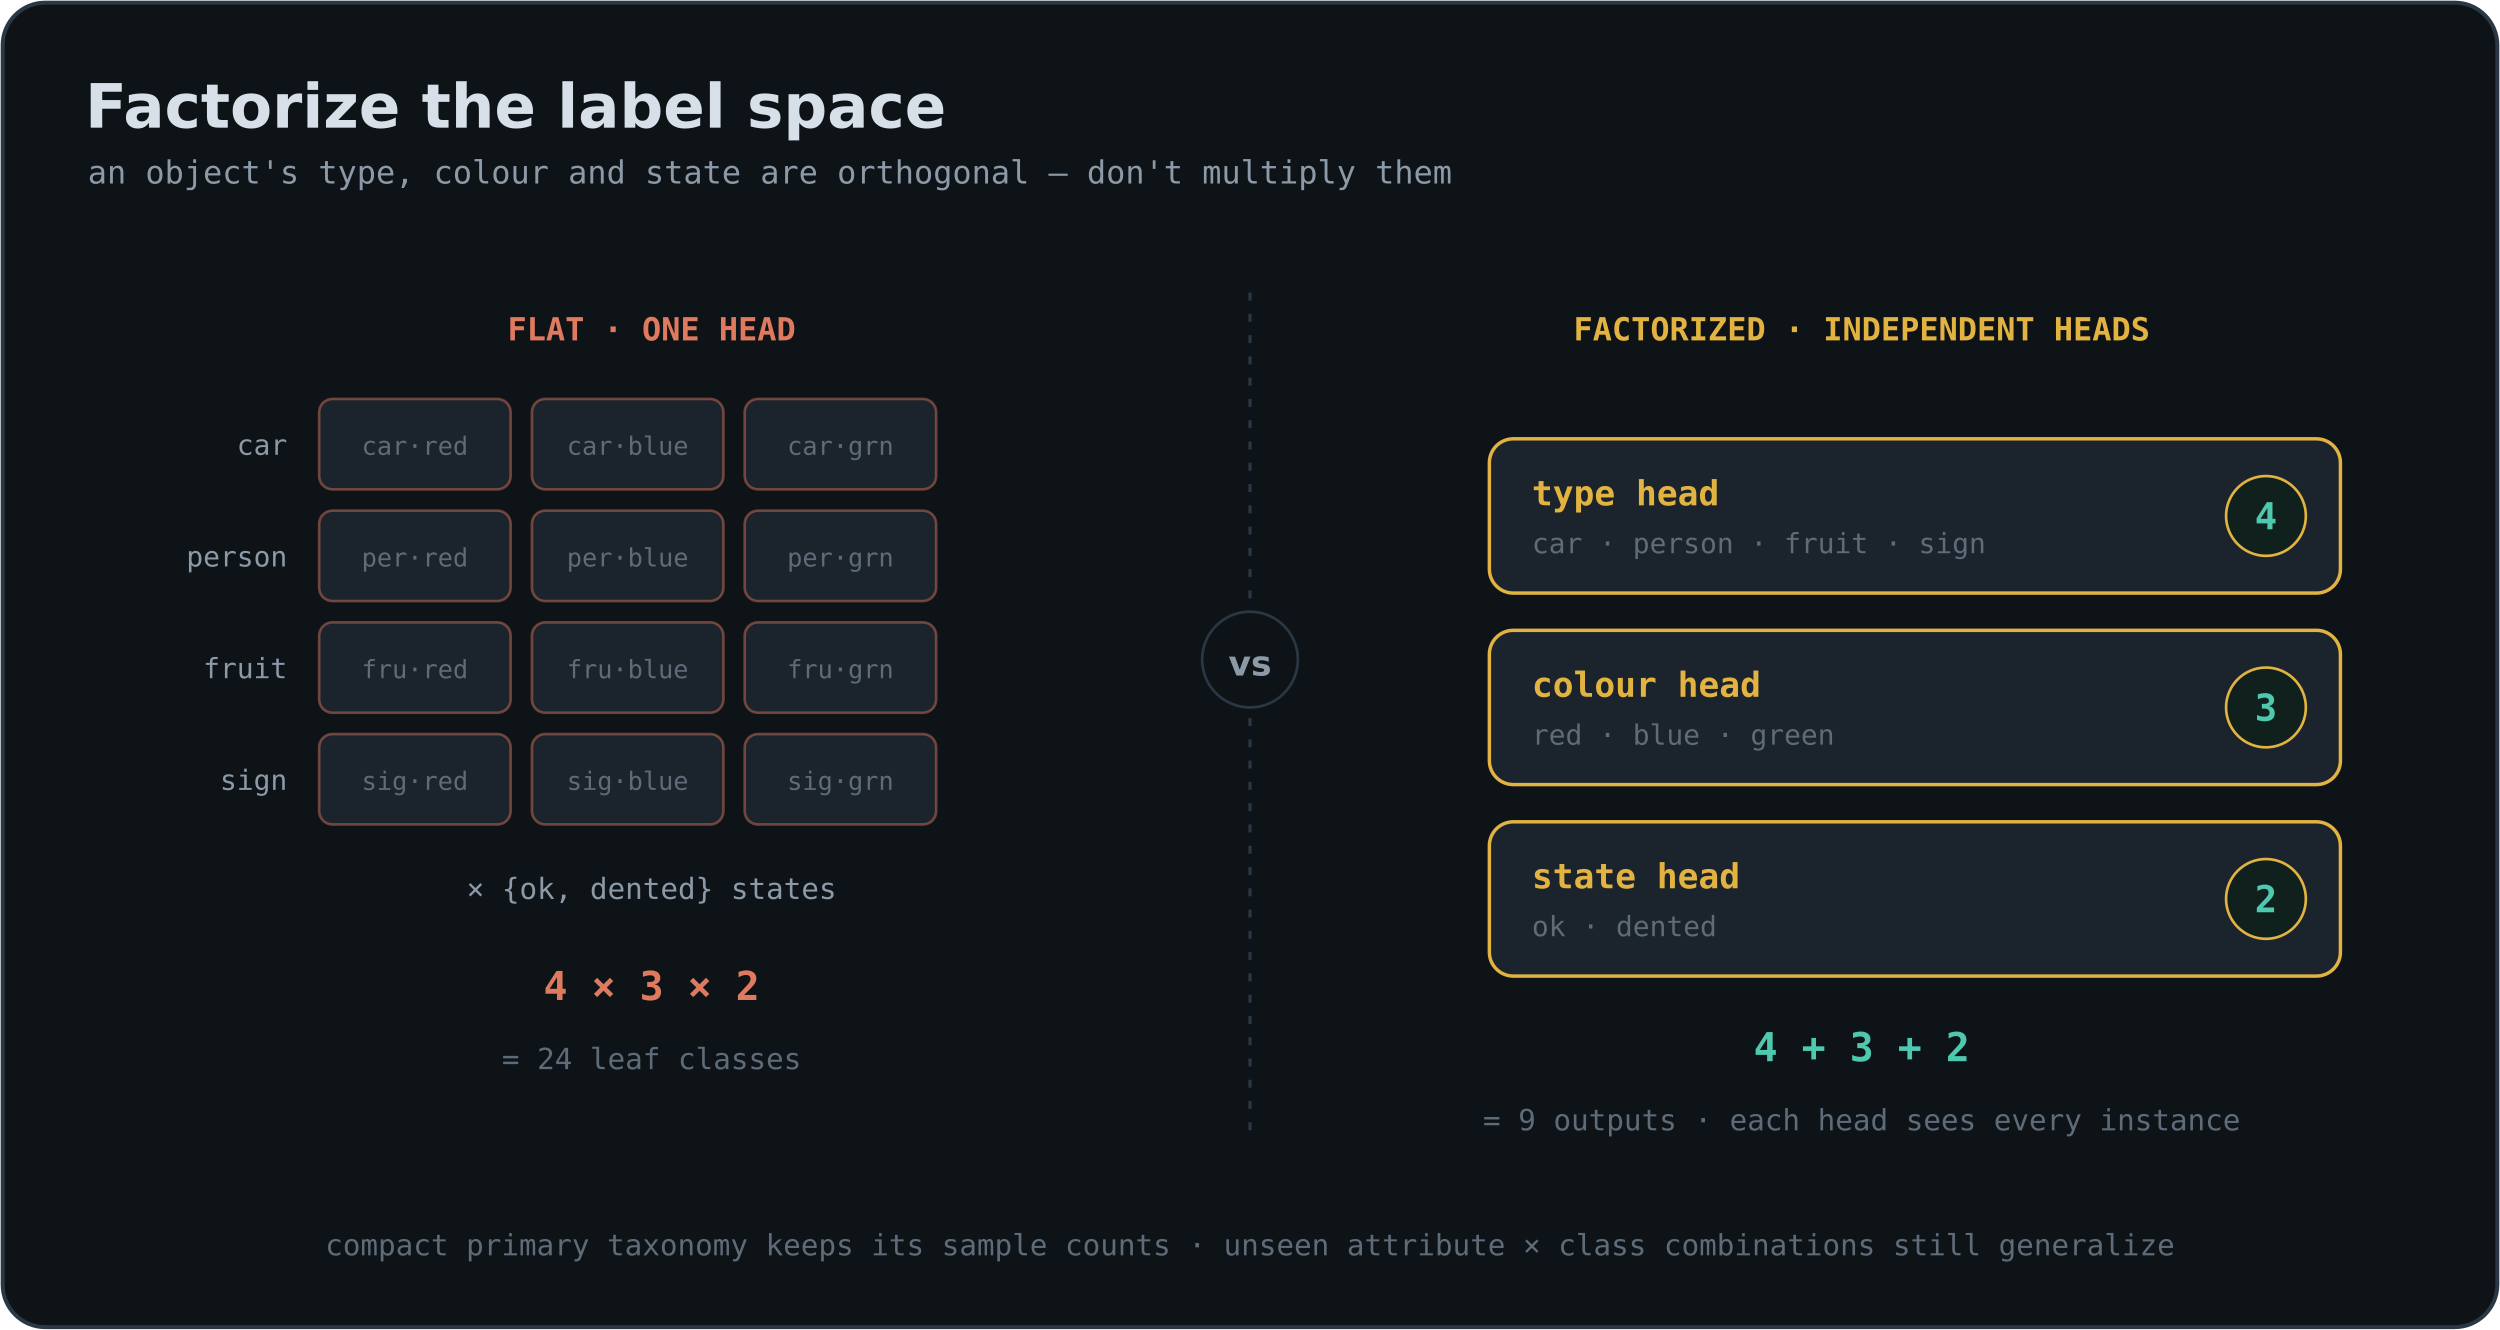
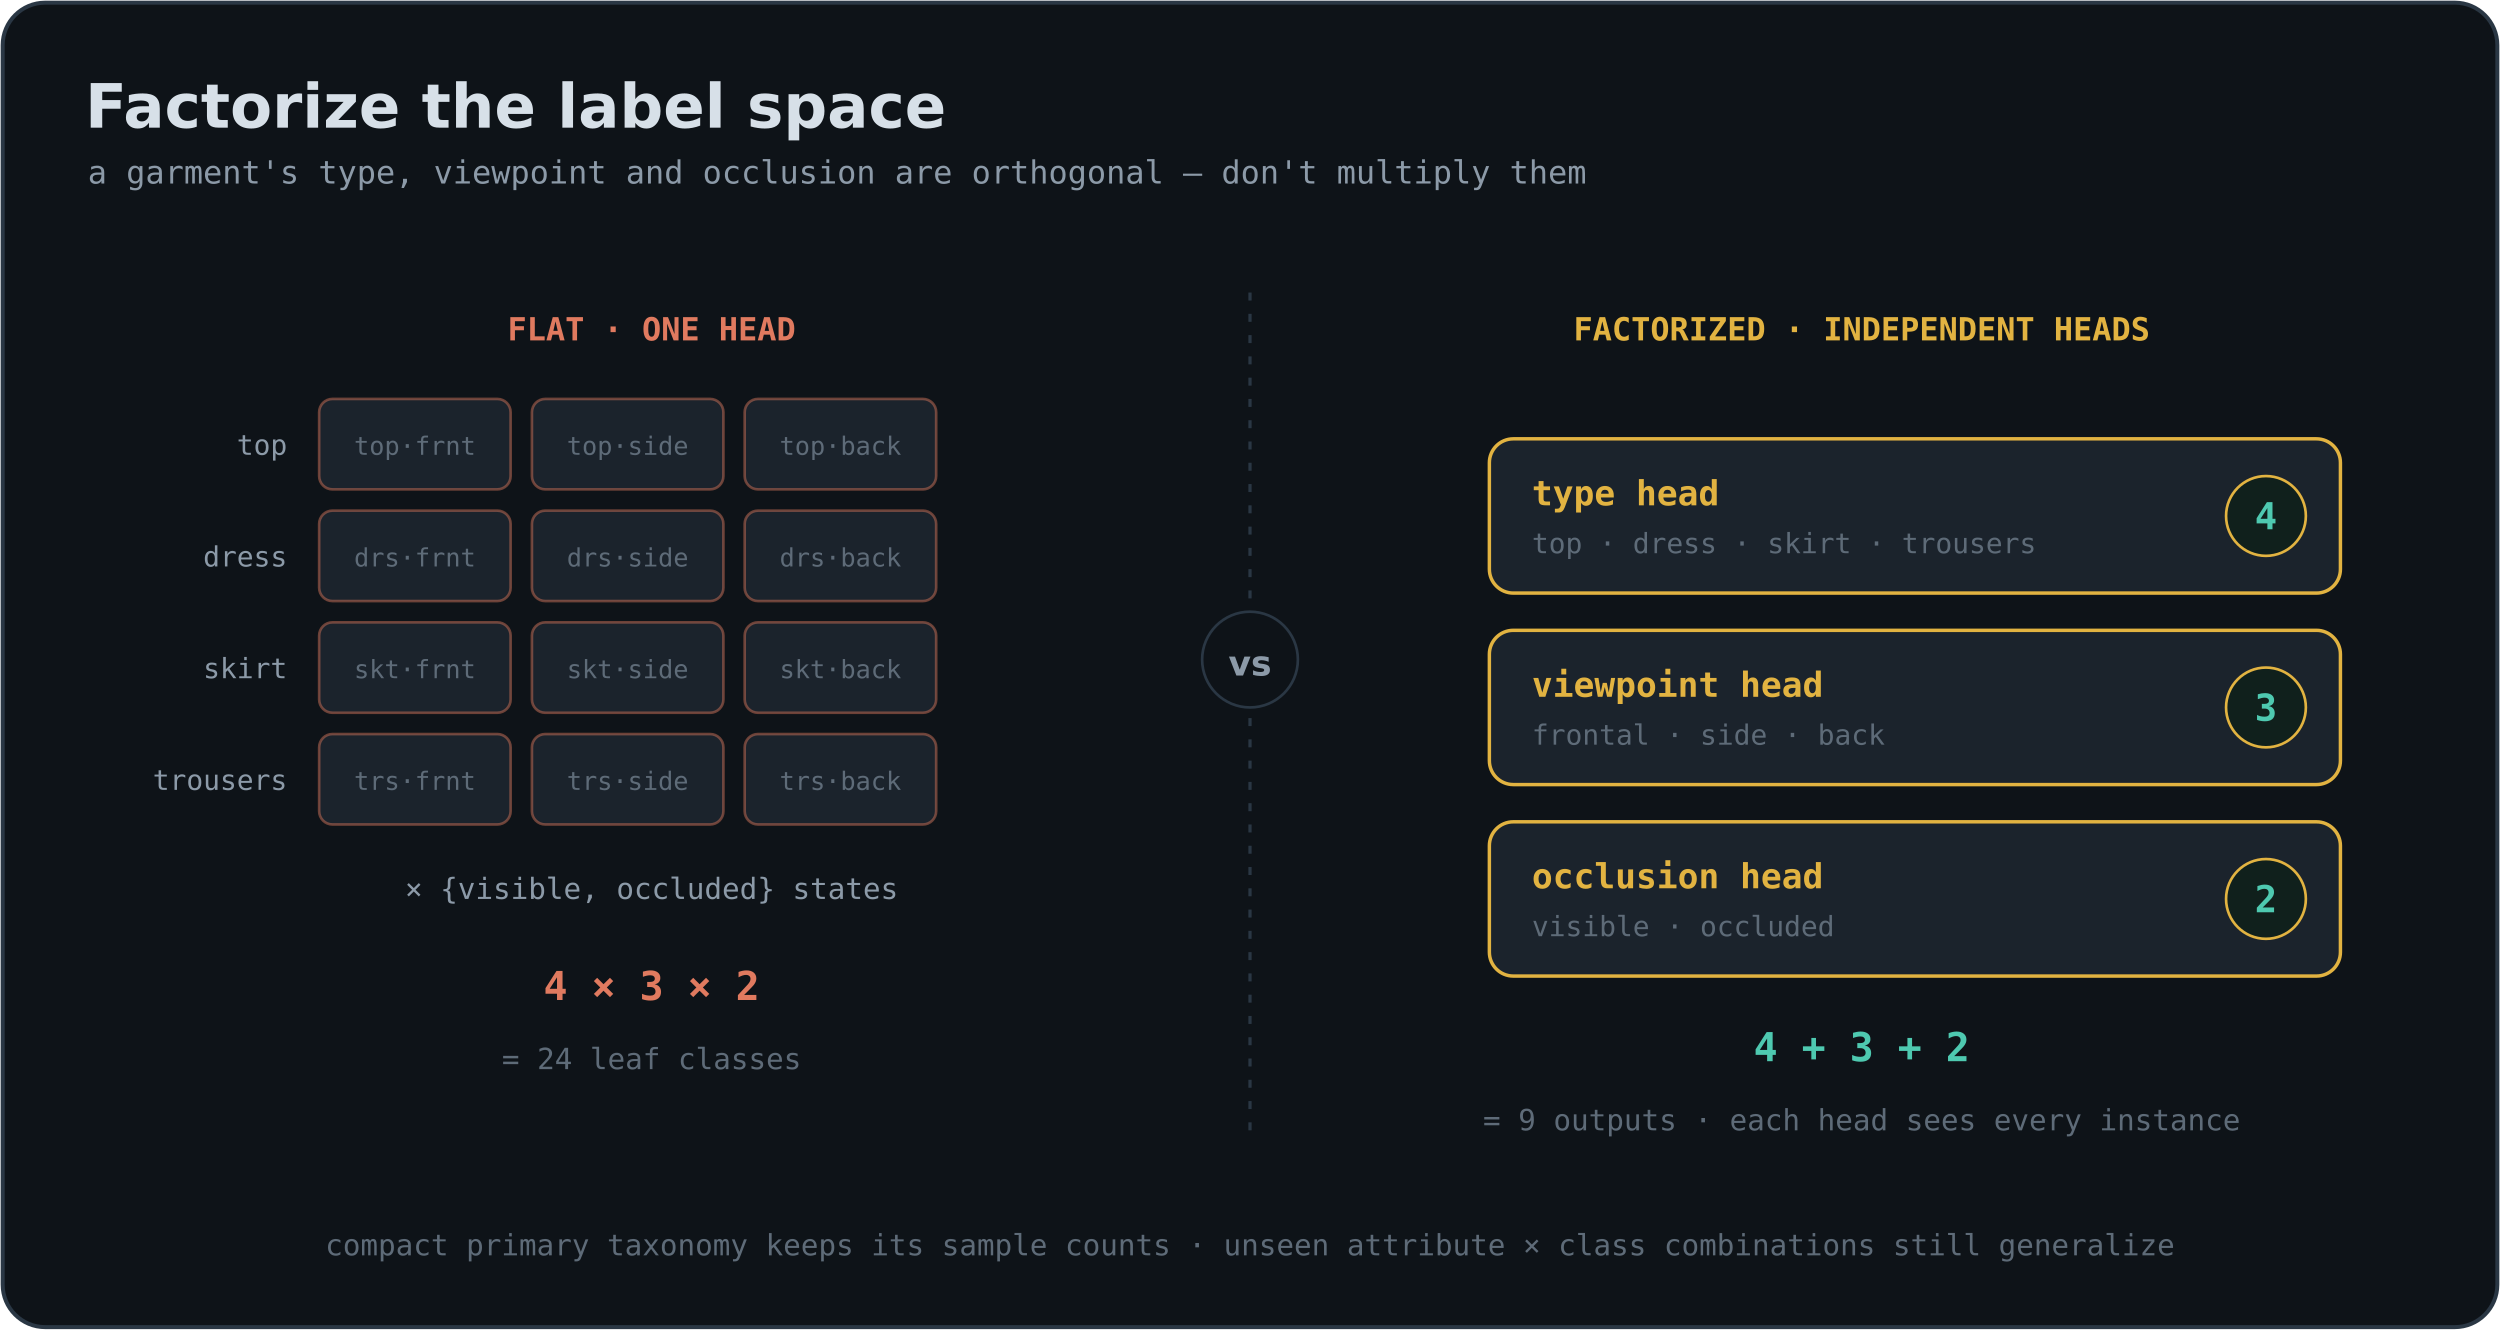
<svg xmlns="http://www.w3.org/2000/svg" viewBox="0 0 940 500" width="940" height="500">
  <rect x="1" y="1" width="938" height="498" rx="16" fill="#0e1318" stroke="#2a3744" stroke-width="1.5" />
  <text x="32" y="48" font-family="DejaVu Sans, sans-serif" font-size="23" fill="#d7e0e8" text-anchor="start" font-weight="bold">Factorize the label space</text>
-   <text x="33" y="69" font-family="DejaVu Sans Mono, monospace" font-size="12" fill="#8c9aa8" text-anchor="start" font-weight="normal">an object's type, colour and state are orthogonal — don't multiply them</text>
+   <text x="33" y="69" font-family="DejaVu Sans Mono, monospace" font-size="12" fill="#8c9aa8" text-anchor="start" font-weight="normal">a garment's type, viewpoint and occlusion are orthogonal — don't multiply them</text>
  <line x1="470.0" y1="110" x2="470.0" y2="430" stroke="#2a3744" stroke-width="1.2" stroke-dasharray="3 5" />
  <text x="470.0" y="254.0" font-family="DejaVu Sans, sans-serif" font-size="13" fill="#5e6b78" text-anchor="middle" font-weight="bold">vs</text>
  <circle cx="470.0" cy="248.0" r="18" fill="#0e1318" stroke="#2a3744" />
  <text x="470.0" y="254.0" font-family="DejaVu Sans, sans-serif" font-size="13" fill="#8c9aa8" text-anchor="middle" font-weight="bold">vs</text>
  <text x="245" y="128" font-family="DejaVu Sans Mono, monospace" font-size="12" fill="#e07a5f" text-anchor="middle" font-weight="bold">FLAT · ONE HEAD</text>
-   <text x="108" y="171.0" font-family="DejaVu Sans Mono, monospace" font-size="10.5" fill="#8c9aa8" text-anchor="end" font-weight="normal">car</text>
+   <text x="108" y="171.0" font-family="DejaVu Sans Mono, monospace" font-size="10.5" fill="#8c9aa8" text-anchor="end" font-weight="normal">top</text>
  <rect x="120" y="150" width="72" height="34" rx="5" fill="#1b232c" stroke="rgba(224,122,95,.45)" stroke-width="1" />
-   <text x="156.0" y="171.0" font-family="DejaVu Sans Mono, monospace" font-size="9.5" fill="#5e6b78" text-anchor="middle" font-weight="normal">car·red</text>
+   <text x="156.0" y="171.0" font-family="DejaVu Sans Mono, monospace" font-size="9.5" fill="#5e6b78" text-anchor="middle" font-weight="normal">top·frnt</text>
  <rect x="200" y="150" width="72" height="34" rx="5" fill="#1b232c" stroke="rgba(224,122,95,.45)" stroke-width="1" />
-   <text x="236.0" y="171.0" font-family="DejaVu Sans Mono, monospace" font-size="9.5" fill="#5e6b78" text-anchor="middle" font-weight="normal">car·blue</text>
+   <text x="236.0" y="171.0" font-family="DejaVu Sans Mono, monospace" font-size="9.5" fill="#5e6b78" text-anchor="middle" font-weight="normal">top·side</text>
  <rect x="280" y="150" width="72" height="34" rx="5" fill="#1b232c" stroke="rgba(224,122,95,.45)" stroke-width="1" />
-   <text x="316.0" y="171.0" font-family="DejaVu Sans Mono, monospace" font-size="9.5" fill="#5e6b78" text-anchor="middle" font-weight="normal">car·grn</text>
-   <text x="108" y="213.0" font-family="DejaVu Sans Mono, monospace" font-size="10.5" fill="#8c9aa8" text-anchor="end" font-weight="normal">person</text>
+   <text x="316.0" y="171.0" font-family="DejaVu Sans Mono, monospace" font-size="9.5" fill="#5e6b78" text-anchor="middle" font-weight="normal">top·back</text>
+   <text x="108" y="213.0" font-family="DejaVu Sans Mono, monospace" font-size="10.5" fill="#8c9aa8" text-anchor="end" font-weight="normal">dress</text>
  <rect x="120" y="192" width="72" height="34" rx="5" fill="#1b232c" stroke="rgba(224,122,95,.45)" stroke-width="1" />
-   <text x="156.0" y="213.0" font-family="DejaVu Sans Mono, monospace" font-size="9.5" fill="#5e6b78" text-anchor="middle" font-weight="normal">per·red</text>
+   <text x="156.0" y="213.0" font-family="DejaVu Sans Mono, monospace" font-size="9.5" fill="#5e6b78" text-anchor="middle" font-weight="normal">drs·frnt</text>
  <rect x="200" y="192" width="72" height="34" rx="5" fill="#1b232c" stroke="rgba(224,122,95,.45)" stroke-width="1" />
-   <text x="236.0" y="213.0" font-family="DejaVu Sans Mono, monospace" font-size="9.5" fill="#5e6b78" text-anchor="middle" font-weight="normal">per·blue</text>
+   <text x="236.0" y="213.0" font-family="DejaVu Sans Mono, monospace" font-size="9.5" fill="#5e6b78" text-anchor="middle" font-weight="normal">drs·side</text>
  <rect x="280" y="192" width="72" height="34" rx="5" fill="#1b232c" stroke="rgba(224,122,95,.45)" stroke-width="1" />
-   <text x="316.0" y="213.0" font-family="DejaVu Sans Mono, monospace" font-size="9.5" fill="#5e6b78" text-anchor="middle" font-weight="normal">per·grn</text>
-   <text x="108" y="255.0" font-family="DejaVu Sans Mono, monospace" font-size="10.5" fill="#8c9aa8" text-anchor="end" font-weight="normal">fruit</text>
+   <text x="316.0" y="213.0" font-family="DejaVu Sans Mono, monospace" font-size="9.5" fill="#5e6b78" text-anchor="middle" font-weight="normal">drs·back</text>
+   <text x="108" y="255.0" font-family="DejaVu Sans Mono, monospace" font-size="10.5" fill="#8c9aa8" text-anchor="end" font-weight="normal">skirt</text>
  <rect x="120" y="234" width="72" height="34" rx="5" fill="#1b232c" stroke="rgba(224,122,95,.45)" stroke-width="1" />
-   <text x="156.0" y="255.0" font-family="DejaVu Sans Mono, monospace" font-size="9.5" fill="#5e6b78" text-anchor="middle" font-weight="normal">fru·red</text>
+   <text x="156.0" y="255.0" font-family="DejaVu Sans Mono, monospace" font-size="9.5" fill="#5e6b78" text-anchor="middle" font-weight="normal">skt·frnt</text>
  <rect x="200" y="234" width="72" height="34" rx="5" fill="#1b232c" stroke="rgba(224,122,95,.45)" stroke-width="1" />
-   <text x="236.0" y="255.0" font-family="DejaVu Sans Mono, monospace" font-size="9.5" fill="#5e6b78" text-anchor="middle" font-weight="normal">fru·blue</text>
+   <text x="236.0" y="255.0" font-family="DejaVu Sans Mono, monospace" font-size="9.5" fill="#5e6b78" text-anchor="middle" font-weight="normal">skt·side</text>
  <rect x="280" y="234" width="72" height="34" rx="5" fill="#1b232c" stroke="rgba(224,122,95,.45)" stroke-width="1" />
-   <text x="316.0" y="255.0" font-family="DejaVu Sans Mono, monospace" font-size="9.5" fill="#5e6b78" text-anchor="middle" font-weight="normal">fru·grn</text>
-   <text x="108" y="297.0" font-family="DejaVu Sans Mono, monospace" font-size="10.5" fill="#8c9aa8" text-anchor="end" font-weight="normal">sign</text>
+   <text x="316.0" y="255.0" font-family="DejaVu Sans Mono, monospace" font-size="9.5" fill="#5e6b78" text-anchor="middle" font-weight="normal">skt·back</text>
+   <text x="108" y="297.0" font-family="DejaVu Sans Mono, monospace" font-size="10.5" fill="#8c9aa8" text-anchor="end" font-weight="normal">trousers</text>
  <rect x="120" y="276" width="72" height="34" rx="5" fill="#1b232c" stroke="rgba(224,122,95,.45)" stroke-width="1" />
-   <text x="156.0" y="297.0" font-family="DejaVu Sans Mono, monospace" font-size="9.5" fill="#5e6b78" text-anchor="middle" font-weight="normal">sig·red</text>
+   <text x="156.0" y="297.0" font-family="DejaVu Sans Mono, monospace" font-size="9.5" fill="#5e6b78" text-anchor="middle" font-weight="normal">trs·frnt</text>
  <rect x="200" y="276" width="72" height="34" rx="5" fill="#1b232c" stroke="rgba(224,122,95,.45)" stroke-width="1" />
-   <text x="236.0" y="297.0" font-family="DejaVu Sans Mono, monospace" font-size="9.5" fill="#5e6b78" text-anchor="middle" font-weight="normal">sig·blue</text>
+   <text x="236.0" y="297.0" font-family="DejaVu Sans Mono, monospace" font-size="9.5" fill="#5e6b78" text-anchor="middle" font-weight="normal">trs·side</text>
  <rect x="280" y="276" width="72" height="34" rx="5" fill="#1b232c" stroke="rgba(224,122,95,.45)" stroke-width="1" />
-   <text x="316.0" y="297.0" font-family="DejaVu Sans Mono, monospace" font-size="9.5" fill="#5e6b78" text-anchor="middle" font-weight="normal">sig·grn</text>
-   <text x="245" y="338" font-family="DejaVu Sans Mono, monospace" font-size="11" fill="#8c9aa8" text-anchor="middle" font-weight="normal">× {ok, dented} states</text>
+   <text x="316.0" y="297.0" font-family="DejaVu Sans Mono, monospace" font-size="9.5" fill="#5e6b78" text-anchor="middle" font-weight="normal">trs·back</text>
+   <text x="245" y="338" font-family="DejaVu Sans Mono, monospace" font-size="11" fill="#8c9aa8" text-anchor="middle" font-weight="normal">× {visible, occluded} states</text>
  <text x="245" y="376" font-family="DejaVu Sans Mono, monospace" font-size="15" fill="#e07a5f" text-anchor="middle" font-weight="bold">4 × 3 × 2</text>
  <text x="245" y="402" font-family="DejaVu Sans Mono, monospace" font-size="11" fill="#5e6b78" text-anchor="middle" font-weight="normal">= 24 leaf classes</text>
  <text x="700" y="128" font-family="DejaVu Sans Mono, monospace" font-size="12" fill="#e2b341" text-anchor="middle" font-weight="bold">FACTORIZED · INDEPENDENT HEADS</text>
  <rect x="560" y="165" width="320" height="58" rx="9" fill="#1b232c" stroke="#e2b341" stroke-width="1.3" />
  <text x="576" y="190" font-family="DejaVu Sans Mono, monospace" font-size="13" fill="#e2b341" text-anchor="start" font-weight="bold">type head</text>
-   <text x="576" y="208" font-family="DejaVu Sans Mono, monospace" font-size="10.5" fill="#5e6b78" text-anchor="start" font-weight="normal">car · person · fruit · sign</text>
+   <text x="576" y="208" font-family="DejaVu Sans Mono, monospace" font-size="10.5" fill="#5e6b78" text-anchor="start" font-weight="normal">top · dress · skirt · trousers</text>
  <circle cx="852" cy="194" r="15" fill="#10201c" stroke="#e2b341" />
  <text x="852" y="199" font-family="DejaVu Sans Mono, monospace" font-size="14" fill="#4ec9b0" text-anchor="middle" font-weight="bold">4</text>
  <rect x="560" y="237" width="320" height="58" rx="9" fill="#1b232c" stroke="#e2b341" stroke-width="1.3" />
-   <text x="576" y="262" font-family="DejaVu Sans Mono, monospace" font-size="13" fill="#e2b341" text-anchor="start" font-weight="bold">colour head</text>
-   <text x="576" y="280" font-family="DejaVu Sans Mono, monospace" font-size="10.5" fill="#5e6b78" text-anchor="start" font-weight="normal">red · blue · green</text>
+   <text x="576" y="262" font-family="DejaVu Sans Mono, monospace" font-size="13" fill="#e2b341" text-anchor="start" font-weight="bold">viewpoint head</text>
+   <text x="576" y="280" font-family="DejaVu Sans Mono, monospace" font-size="10.5" fill="#5e6b78" text-anchor="start" font-weight="normal">frontal · side · back</text>
  <circle cx="852" cy="266" r="15" fill="#10201c" stroke="#e2b341" />
  <text x="852" y="271" font-family="DejaVu Sans Mono, monospace" font-size="14" fill="#4ec9b0" text-anchor="middle" font-weight="bold">3</text>
  <rect x="560" y="309" width="320" height="58" rx="9" fill="#1b232c" stroke="#e2b341" stroke-width="1.3" />
-   <text x="576" y="334" font-family="DejaVu Sans Mono, monospace" font-size="13" fill="#e2b341" text-anchor="start" font-weight="bold">state head</text>
-   <text x="576" y="352" font-family="DejaVu Sans Mono, monospace" font-size="10.5" fill="#5e6b78" text-anchor="start" font-weight="normal">ok · dented</text>
+   <text x="576" y="334" font-family="DejaVu Sans Mono, monospace" font-size="13" fill="#e2b341" text-anchor="start" font-weight="bold">occlusion head</text>
+   <text x="576" y="352" font-family="DejaVu Sans Mono, monospace" font-size="10.5" fill="#5e6b78" text-anchor="start" font-weight="normal">visible · occluded</text>
  <circle cx="852" cy="338" r="15" fill="#10201c" stroke="#e2b341" />
  <text x="852" y="343" font-family="DejaVu Sans Mono, monospace" font-size="14" fill="#4ec9b0" text-anchor="middle" font-weight="bold">2</text>
  <text x="700" y="399" font-family="DejaVu Sans Mono, monospace" font-size="15" fill="#4ec9b0" text-anchor="middle" font-weight="bold">4 + 3 + 2</text>
  <text x="700" y="425" font-family="DejaVu Sans Mono, monospace" font-size="11" fill="#5e6b78" text-anchor="middle" font-weight="normal">= 9 outputs · each head sees every instance</text>
  <text x="470.0" y="472" font-family="DejaVu Sans Mono, monospace" font-size="11" fill="#5e6b78" text-anchor="middle" font-weight="normal">compact primary taxonomy keeps its sample counts · unseen attribute × class combinations still generalize</text>
</svg>
